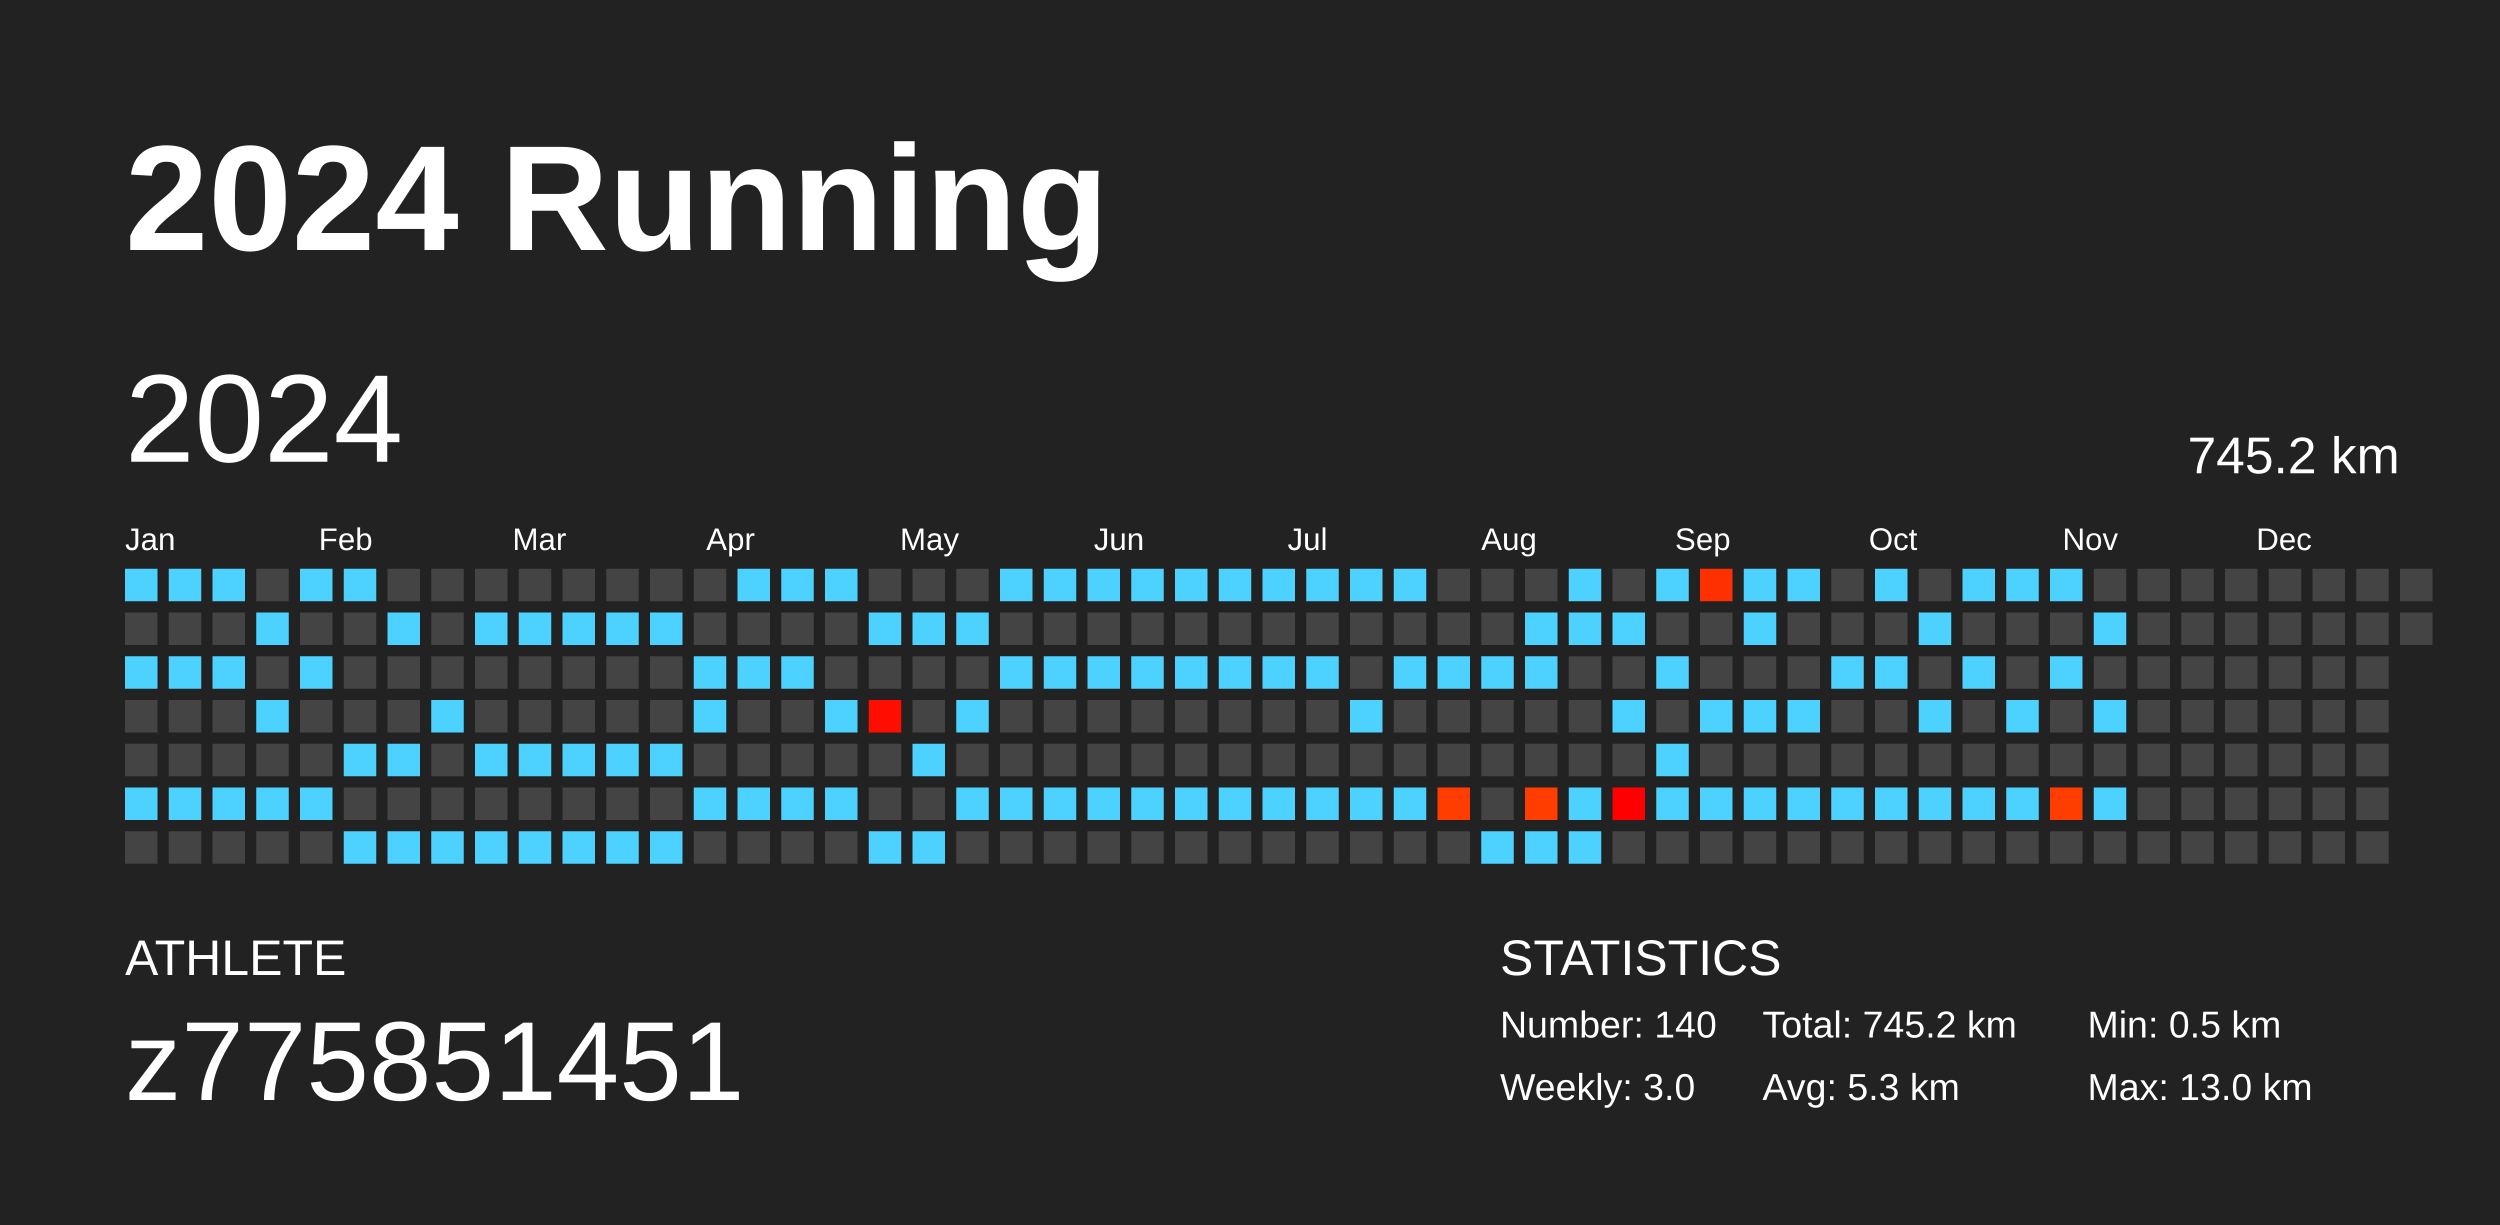
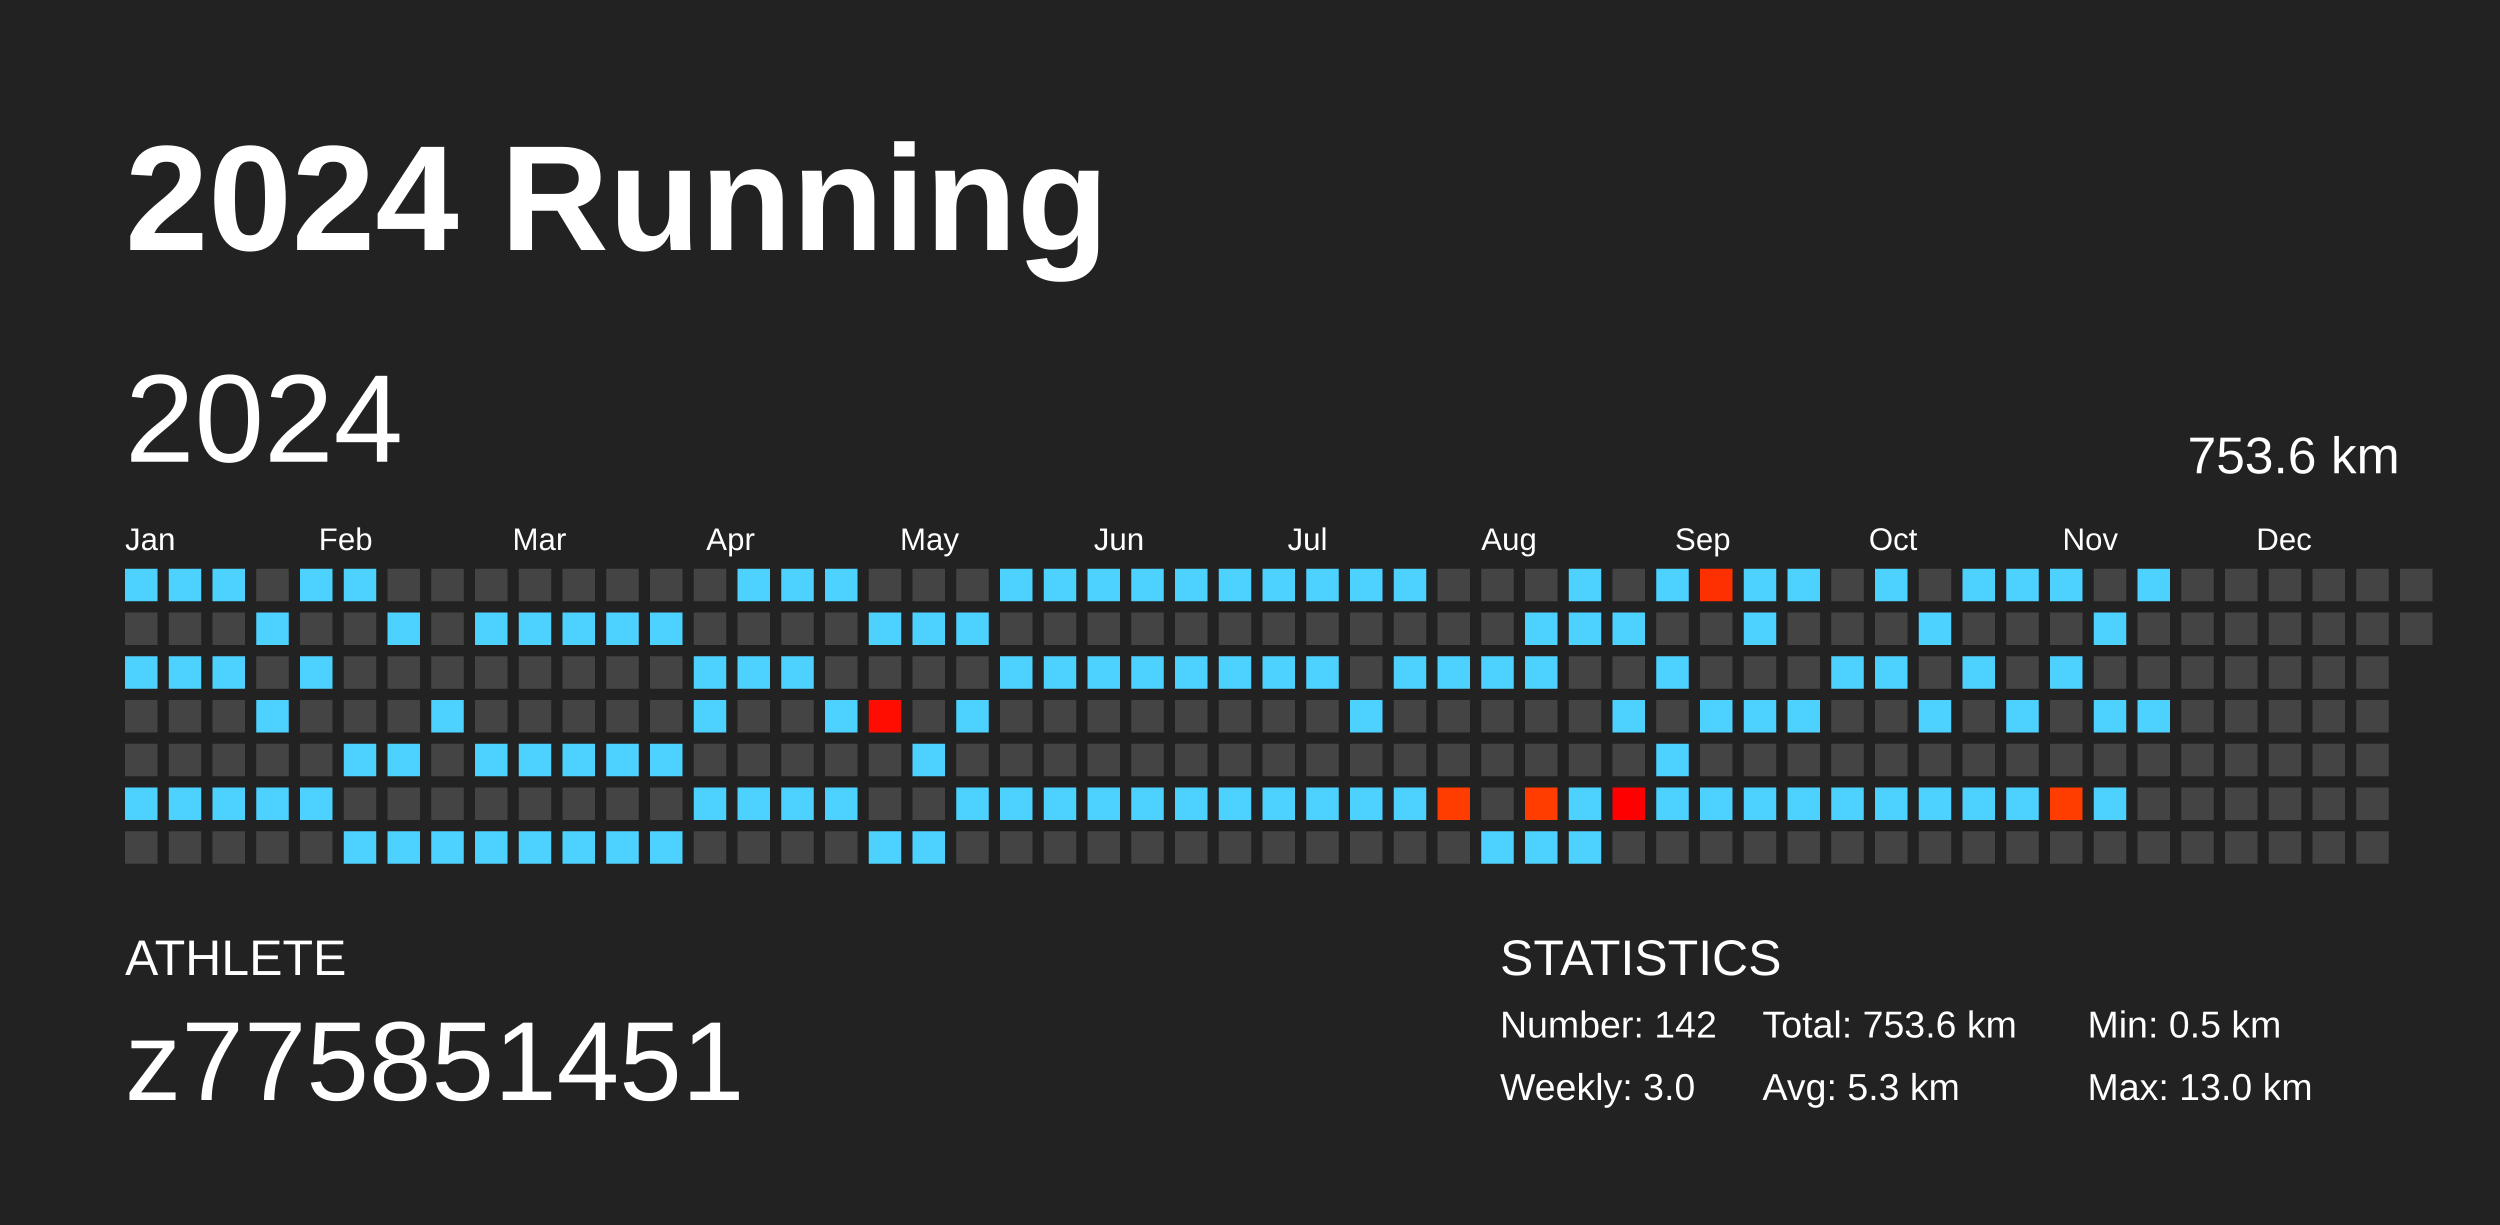
<svg xmlns="http://www.w3.org/2000/svg" baseProfile="full" height="98mm" version="1.1" viewBox="0,0,200,98" width="200mm">
  <defs />
  <rect fill="#222222" height="98" width="200" x="0" y="0" />
  <text fill="#FFFFFF" style="font-size:12px; font-family:Arial; font-weight:bold;" x="10" y="20">2024 Running</text>
  <text fill="#FFFFFF" style="font-size:4px; font-family:Arial" x="10" y="78">ATHLETE</text>
  <text fill="#FFFFFF" style="font-size:9px; font-family:Arial" x="10" y="88">z775851451</text>
  <text fill="#FFFFFF" style="font-size:4px; font-family:Arial" x="120" y="78">STATISTICS</text>
-   <text fill="#FFFFFF" style="font-size:3px; font-family:Arial" x="120" y="83">Number: 140</text>
+   <text fill="#FFFFFF" style="font-size:3px; font-family:Arial" x="120" y="83">Number: 142</text>
  <text fill="#FFFFFF" style="font-size:3px; font-family:Arial" x="120" y="88">Weekly: 3.0</text>
-   <text fill="#FFFFFF" style="font-size:3px; font-family:Arial" x="141" y="83">Total: 745.2 km</text>
+   <text fill="#FFFFFF" style="font-size:3px; font-family:Arial" x="141" y="83">Total: 753.6 km</text>
  <text fill="#FFFFFF" style="font-size:3px; font-family:Arial" x="141" y="88">Avg: 5.3 km</text>
  <text fill="#FFFFFF" style="font-size:3px; font-family:Arial" x="167" y="83">Min: 0.5 km</text>
  <text fill="#FFFFFF" style="font-size:3px; font-family:Arial" x="167" y="88">Max: 13.0 km</text>
  <text dominant-baseline="hanging" fill="#FFFFFF" style="font-size:10.0px; font-family:Arial;" x="10" y="30">2024</text>
-   <text dominant-baseline="hanging" fill="#FFFFFF" style="font-size:4.125px; font-family:Arial;" x="175" y="35">745.2 km</text>
+   <text dominant-baseline="hanging" fill="#FFFFFF" style="font-size:4.125px; font-family:Arial;" x="175" y="35">753.6 km</text>
  <text fill="#FFFFFF" style="font-size:2.5px; font-family:Arial" x="10.0" y="44">Jan</text>
  <text fill="#FFFFFF" style="font-size:2.5px; font-family:Arial" x="25.5" y="44">Feb</text>
  <text fill="#FFFFFF" style="font-size:2.5px; font-family:Arial" x="41.0" y="44">Mar</text>
  <text fill="#FFFFFF" style="font-size:2.5px; font-family:Arial" x="56.5" y="44">Apr</text>
  <text fill="#FFFFFF" style="font-size:2.5px; font-family:Arial" x="72.0" y="44">May</text>
  <text fill="#FFFFFF" style="font-size:2.5px; font-family:Arial" x="87.5" y="44">Jun</text>
  <text fill="#FFFFFF" style="font-size:2.5px; font-family:Arial" x="103.0" y="44">Jul</text>
  <text fill="#FFFFFF" style="font-size:2.5px; font-family:Arial" x="118.5" y="44">Aug</text>
  <text fill="#FFFFFF" style="font-size:2.5px; font-family:Arial" x="134.0" y="44">Sep</text>
  <text fill="#FFFFFF" style="font-size:2.5px; font-family:Arial" x="149.5" y="44">Oct</text>
  <text fill="#FFFFFF" style="font-size:2.5px; font-family:Arial" x="165.0" y="44">Nov</text>
  <text fill="#FFFFFF" style="font-size:2.5px; font-family:Arial" x="180.5" y="44">Dec</text>
  <rect fill="#4dd2ff" height="2.6" width="2.6" x="10.0" y="45.5" />
  <rect fill="#444444" height="2.6" width="2.6" x="10.0" y="49.0" />
  <rect fill="#4dd2ff" height="2.6" width="2.6" x="10.0" y="52.5" />
  <rect fill="#444444" height="2.6" width="2.6" x="10.0" y="56.0" />
  <rect fill="#444444" height="2.6" width="2.6" x="10.0" y="59.5" />
  <rect fill="#4dd2ff" height="2.6" width="2.6" x="10.0" y="63.0" />
  <rect fill="#444444" height="2.6" width="2.6" x="10.0" y="66.5" />
  <rect fill="#4dd2ff" height="2.6" width="2.6" x="13.5" y="45.5" />
  <rect fill="#444444" height="2.6" width="2.6" x="13.5" y="49.0" />
  <rect fill="#4dd2ff" height="2.6" width="2.6" x="13.5" y="52.5" />
  <rect fill="#444444" height="2.6" width="2.6" x="13.5" y="56.0" />
  <rect fill="#444444" height="2.6" width="2.6" x="13.5" y="59.5" />
  <rect fill="#4dd2ff" height="2.6" width="2.6" x="13.5" y="63.0" />
  <rect fill="#444444" height="2.6" width="2.6" x="13.5" y="66.5" />
  <rect fill="#4dd2ff" height="2.6" width="2.6" x="17.0" y="45.5" />
  <rect fill="#444444" height="2.6" width="2.6" x="17.0" y="49.0" />
  <rect fill="#4dd2ff" height="2.6" width="2.6" x="17.0" y="52.5" />
  <rect fill="#444444" height="2.6" width="2.6" x="17.0" y="56.0" />
  <rect fill="#444444" height="2.6" width="2.6" x="17.0" y="59.5" />
  <rect fill="#4dd2ff" height="2.6" width="2.6" x="17.0" y="63.0" />
  <rect fill="#444444" height="2.6" width="2.6" x="17.0" y="66.5" />
  <rect fill="#444444" height="2.6" width="2.6" x="20.5" y="45.5" />
  <rect fill="#4dd2ff" height="2.6" width="2.6" x="20.5" y="49.0" />
  <rect fill="#444444" height="2.6" width="2.6" x="20.5" y="52.5" />
  <rect fill="#4dd2ff" height="2.6" width="2.6" x="20.5" y="56.0" />
  <rect fill="#444444" height="2.6" width="2.6" x="20.5" y="59.5" />
  <rect fill="#4dd2ff" height="2.6" width="2.6" x="20.5" y="63.0" />
  <rect fill="#444444" height="2.6" width="2.6" x="20.5" y="66.5" />
  <rect fill="#4dd2ff" height="2.6" width="2.6" x="24.0" y="45.5" />
  <rect fill="#444444" height="2.6" width="2.6" x="24.0" y="49.0" />
  <rect fill="#4dd2ff" height="2.6" width="2.6" x="24.0" y="52.5" />
  <rect fill="#444444" height="2.6" width="2.6" x="24.0" y="56.0" />
  <rect fill="#444444" height="2.6" width="2.6" x="24.0" y="59.5" />
  <rect fill="#4dd2ff" height="2.6" width="2.6" x="24.0" y="63.0" />
  <rect fill="#444444" height="2.6" width="2.6" x="24.0" y="66.5" />
  <rect fill="#4dd2ff" height="2.6" width="2.6" x="27.5" y="45.5" />
  <rect fill="#444444" height="2.6" width="2.6" x="27.5" y="49.0" />
  <rect fill="#444444" height="2.6" width="2.6" x="27.5" y="52.5" />
  <rect fill="#444444" height="2.6" width="2.6" x="27.5" y="56.0" />
  <rect fill="#4dd2ff" height="2.6" width="2.6" x="27.5" y="59.5" />
  <rect fill="#444444" height="2.6" width="2.6" x="27.5" y="63.0" />
  <rect fill="#4dd2ff" height="2.6" width="2.6" x="27.5" y="66.5" />
  <rect fill="#444444" height="2.6" width="2.6" x="31.0" y="45.5" />
  <rect fill="#4dd2ff" height="2.6" width="2.6" x="31.0" y="49.0" />
  <rect fill="#444444" height="2.6" width="2.6" x="31.0" y="52.5" />
  <rect fill="#444444" height="2.6" width="2.6" x="31.0" y="56.0" />
  <rect fill="#4dd2ff" height="2.6" width="2.6" x="31.0" y="59.5" />
  <rect fill="#444444" height="2.6" width="2.6" x="31.0" y="63.0" />
  <rect fill="#4dd2ff" height="2.6" width="2.6" x="31.0" y="66.5" />
  <rect fill="#444444" height="2.6" width="2.6" x="34.5" y="45.5" />
  <rect fill="#444444" height="2.6" width="2.6" x="34.5" y="49.0" />
  <rect fill="#444444" height="2.6" width="2.6" x="34.5" y="52.5" />
  <rect fill="#4dd2ff" height="2.6" width="2.6" x="34.5" y="56.0" />
  <rect fill="#444444" height="2.6" width="2.6" x="34.5" y="59.5" />
  <rect fill="#444444" height="2.6" width="2.6" x="34.5" y="63.0" />
  <rect fill="#4dd2ff" height="2.6" width="2.6" x="34.5" y="66.5" />
  <rect fill="#444444" height="2.6" width="2.6" x="38.0" y="45.5" />
  <rect fill="#4dd2ff" height="2.6" width="2.6" x="38.0" y="49.0" />
  <rect fill="#444444" height="2.6" width="2.6" x="38.0" y="52.5" />
  <rect fill="#444444" height="2.6" width="2.6" x="38.0" y="56.0" />
  <rect fill="#4dd2ff" height="2.6" width="2.6" x="38.0" y="59.5" />
  <rect fill="#444444" height="2.6" width="2.6" x="38.0" y="63.0" />
  <rect fill="#4dd2ff" height="2.6" width="2.6" x="38.0" y="66.5" />
  <rect fill="#444444" height="2.6" width="2.6" x="41.5" y="45.5" />
  <rect fill="#4dd2ff" height="2.6" width="2.6" x="41.5" y="49.0" />
  <rect fill="#444444" height="2.6" width="2.6" x="41.5" y="52.5" />
  <rect fill="#444444" height="2.6" width="2.6" x="41.5" y="56.0" />
  <rect fill="#4dd2ff" height="2.6" width="2.6" x="41.5" y="59.5" />
  <rect fill="#444444" height="2.6" width="2.6" x="41.5" y="63.0" />
  <rect fill="#4dd2ff" height="2.6" width="2.6" x="41.5" y="66.5" />
  <rect fill="#444444" height="2.6" width="2.6" x="45.0" y="45.5" />
  <rect fill="#4dd2ff" height="2.6" width="2.6" x="45.0" y="49.0" />
  <rect fill="#444444" height="2.6" width="2.6" x="45.0" y="52.5" />
  <rect fill="#444444" height="2.6" width="2.6" x="45.0" y="56.0" />
  <rect fill="#4dd2ff" height="2.6" width="2.6" x="45.0" y="59.5" />
  <rect fill="#444444" height="2.6" width="2.6" x="45.0" y="63.0" />
  <rect fill="#4dd2ff" height="2.6" width="2.6" x="45.0" y="66.5" />
  <rect fill="#444444" height="2.6" width="2.6" x="48.5" y="45.5" />
  <rect fill="#4dd2ff" height="2.6" width="2.6" x="48.5" y="49.0" />
  <rect fill="#444444" height="2.6" width="2.6" x="48.5" y="52.5" />
  <rect fill="#444444" height="2.6" width="2.6" x="48.5" y="56.0" />
  <rect fill="#4dd2ff" height="2.6" width="2.6" x="48.5" y="59.5" />
  <rect fill="#444444" height="2.6" width="2.6" x="48.5" y="63.0" />
  <rect fill="#4dd2ff" height="2.6" width="2.6" x="48.5" y="66.5" />
  <rect fill="#444444" height="2.6" width="2.6" x="52.0" y="45.5" />
  <rect fill="#4dd2ff" height="2.6" width="2.6" x="52.0" y="49.0" />
  <rect fill="#444444" height="2.6" width="2.6" x="52.0" y="52.5" />
  <rect fill="#444444" height="2.6" width="2.6" x="52.0" y="56.0" />
  <rect fill="#4dd2ff" height="2.6" width="2.6" x="52.0" y="59.5" />
  <rect fill="#444444" height="2.6" width="2.6" x="52.0" y="63.0" />
  <rect fill="#4dd2ff" height="2.6" width="2.6" x="52.0" y="66.5" />
  <rect fill="#444444" height="2.6" width="2.6" x="55.5" y="45.5" />
  <rect fill="#444444" height="2.6" width="2.6" x="55.5" y="49.0" />
  <rect fill="#4dd2ff" height="2.6" width="2.6" x="55.5" y="52.5" />
  <rect fill="#4dd2ff" height="2.6" width="2.6" x="55.5" y="56.0" />
  <rect fill="#444444" height="2.6" width="2.6" x="55.5" y="59.5" />
  <rect fill="#4dd2ff" height="2.6" width="2.6" x="55.5" y="63.0" />
  <rect fill="#444444" height="2.6" width="2.6" x="55.5" y="66.5" />
  <rect fill="#4dd2ff" height="2.6" width="2.6" x="59.0" y="45.5" />
  <rect fill="#444444" height="2.6" width="2.6" x="59.0" y="49.0" />
  <rect fill="#4dd2ff" height="2.6" width="2.6" x="59.0" y="52.5" />
  <rect fill="#444444" height="2.6" width="2.6" x="59.0" y="56.0" />
  <rect fill="#444444" height="2.6" width="2.6" x="59.0" y="59.5" />
  <rect fill="#4dd2ff" height="2.6" width="2.6" x="59.0" y="63.0" />
  <rect fill="#444444" height="2.6" width="2.6" x="59.0" y="66.5" />
  <rect fill="#4dd2ff" height="2.6" width="2.6" x="62.5" y="45.5" />
  <rect fill="#444444" height="2.6" width="2.6" x="62.5" y="49.0" />
  <rect fill="#4dd2ff" height="2.6" width="2.6" x="62.5" y="52.5" />
  <rect fill="#444444" height="2.6" width="2.6" x="62.5" y="56.0" />
  <rect fill="#444444" height="2.6" width="2.6" x="62.5" y="59.5" />
  <rect fill="#4dd2ff" height="2.6" width="2.6" x="62.5" y="63.0" />
  <rect fill="#444444" height="2.6" width="2.6" x="62.5" y="66.5" />
  <rect fill="#4dd2ff" height="2.6" width="2.6" x="66.0" y="45.5" />
  <rect fill="#444444" height="2.6" width="2.6" x="66.0" y="49.0" />
  <rect fill="#444444" height="2.6" width="2.6" x="66.0" y="52.5" />
  <rect fill="#4dd2ff" height="2.6" width="2.6" x="66.0" y="56.0" />
  <rect fill="#444444" height="2.6" width="2.6" x="66.0" y="59.5" />
  <rect fill="#4dd2ff" height="2.6" width="2.6" x="66.0" y="63.0" />
  <rect fill="#444444" height="2.6" width="2.6" x="66.0" y="66.5" />
  <rect fill="#444444" height="2.6" width="2.6" x="69.5" y="45.5" />
  <rect fill="#4dd2ff" height="2.6" width="2.6" x="69.5" y="49.0" />
  <rect fill="#444444" height="2.6" width="2.6" x="69.5" y="52.5" />
  <rect fill="#ff0d00" height="2.6" width="2.6" x="69.5" y="56.0" />
  <rect fill="#444444" height="2.6" width="2.6" x="69.5" y="59.5" />
  <rect fill="#444444" height="2.6" width="2.6" x="69.5" y="63.0" />
  <rect fill="#4dd2ff" height="2.6" width="2.6" x="69.5" y="66.5" />
  <rect fill="#444444" height="2.6" width="2.6" x="73.0" y="45.5" />
  <rect fill="#4dd2ff" height="2.6" width="2.6" x="73.0" y="49.0" />
  <rect fill="#444444" height="2.6" width="2.6" x="73.0" y="52.5" />
  <rect fill="#444444" height="2.6" width="2.6" x="73.0" y="56.0" />
  <rect fill="#4dd2ff" height="2.6" width="2.6" x="73.0" y="59.5" />
  <rect fill="#444444" height="2.6" width="2.6" x="73.0" y="63.0" />
  <rect fill="#4dd2ff" height="2.6" width="2.6" x="73.0" y="66.5" />
  <rect fill="#444444" height="2.6" width="2.6" x="76.5" y="45.5" />
  <rect fill="#4dd2ff" height="2.6" width="2.6" x="76.5" y="49.0" />
  <rect fill="#444444" height="2.6" width="2.6" x="76.5" y="52.5" />
  <rect fill="#4dd2ff" height="2.6" width="2.6" x="76.5" y="56.0" />
  <rect fill="#444444" height="2.6" width="2.6" x="76.5" y="59.5" />
  <rect fill="#4dd2ff" height="2.6" width="2.6" x="76.5" y="63.0" />
  <rect fill="#444444" height="2.6" width="2.6" x="76.5" y="66.5" />
  <rect fill="#4dd2ff" height="2.6" width="2.6" x="80.0" y="45.5" />
  <rect fill="#444444" height="2.6" width="2.6" x="80.0" y="49.0" />
  <rect fill="#4dd2ff" height="2.6" width="2.6" x="80.0" y="52.5" />
  <rect fill="#444444" height="2.6" width="2.6" x="80.0" y="56.0" />
  <rect fill="#444444" height="2.6" width="2.6" x="80.0" y="59.5" />
  <rect fill="#4dd2ff" height="2.6" width="2.6" x="80.0" y="63.0" />
  <rect fill="#444444" height="2.6" width="2.6" x="80.0" y="66.5" />
  <rect fill="#4dd2ff" height="2.6" width="2.6" x="83.5" y="45.5" />
  <rect fill="#444444" height="2.6" width="2.6" x="83.5" y="49.0" />
  <rect fill="#4dd2ff" height="2.6" width="2.6" x="83.5" y="52.5" />
  <rect fill="#444444" height="2.6" width="2.6" x="83.5" y="56.0" />
  <rect fill="#444444" height="2.6" width="2.6" x="83.5" y="59.5" />
  <rect fill="#4dd2ff" height="2.6" width="2.6" x="83.5" y="63.0" />
  <rect fill="#444444" height="2.6" width="2.6" x="83.5" y="66.5" />
  <rect fill="#4dd2ff" height="2.6" width="2.6" x="87.0" y="45.5" />
  <rect fill="#444444" height="2.6" width="2.6" x="87.0" y="49.0" />
  <rect fill="#4dd2ff" height="2.6" width="2.6" x="87.0" y="52.5" />
  <rect fill="#444444" height="2.6" width="2.6" x="87.0" y="56.0" />
  <rect fill="#444444" height="2.6" width="2.6" x="87.0" y="59.5" />
  <rect fill="#4dd2ff" height="2.6" width="2.6" x="87.0" y="63.0" />
  <rect fill="#444444" height="2.6" width="2.6" x="87.0" y="66.5" />
  <rect fill="#4dd2ff" height="2.6" width="2.6" x="90.5" y="45.5" />
  <rect fill="#444444" height="2.6" width="2.6" x="90.5" y="49.0" />
  <rect fill="#4dd2ff" height="2.6" width="2.6" x="90.5" y="52.5" />
  <rect fill="#444444" height="2.6" width="2.6" x="90.5" y="56.0" />
  <rect fill="#444444" height="2.6" width="2.6" x="90.5" y="59.5" />
  <rect fill="#4dd2ff" height="2.6" width="2.6" x="90.5" y="63.0" />
  <rect fill="#444444" height="2.6" width="2.6" x="90.5" y="66.5" />
  <rect fill="#4dd2ff" height="2.6" width="2.6" x="94.0" y="45.5" />
  <rect fill="#444444" height="2.6" width="2.6" x="94.0" y="49.0" />
  <rect fill="#4dd2ff" height="2.6" width="2.6" x="94.0" y="52.5" />
  <rect fill="#444444" height="2.6" width="2.6" x="94.0" y="56.0" />
  <rect fill="#444444" height="2.6" width="2.6" x="94.0" y="59.5" />
  <rect fill="#4dd2ff" height="2.6" width="2.6" x="94.0" y="63.0" />
  <rect fill="#444444" height="2.6" width="2.6" x="94.0" y="66.5" />
  <rect fill="#4dd2ff" height="2.6" width="2.6" x="97.5" y="45.5" />
  <rect fill="#444444" height="2.6" width="2.6" x="97.5" y="49.0" />
  <rect fill="#4dd2ff" height="2.6" width="2.6" x="97.5" y="52.5" />
  <rect fill="#444444" height="2.6" width="2.6" x="97.5" y="56.0" />
  <rect fill="#444444" height="2.6" width="2.6" x="97.5" y="59.5" />
  <rect fill="#4dd2ff" height="2.6" width="2.6" x="97.5" y="63.0" />
  <rect fill="#444444" height="2.6" width="2.6" x="97.5" y="66.5" />
  <rect fill="#4dd2ff" height="2.6" width="2.6" x="101.0" y="45.5" />
  <rect fill="#444444" height="2.6" width="2.6" x="101.0" y="49.0" />
  <rect fill="#4dd2ff" height="2.6" width="2.6" x="101.0" y="52.5" />
  <rect fill="#444444" height="2.6" width="2.6" x="101.0" y="56.0" />
  <rect fill="#444444" height="2.6" width="2.6" x="101.0" y="59.5" />
  <rect fill="#4dd2ff" height="2.6" width="2.6" x="101.0" y="63.0" />
  <rect fill="#444444" height="2.6" width="2.6" x="101.0" y="66.5" />
  <rect fill="#4dd2ff" height="2.6" width="2.6" x="104.5" y="45.5" />
  <rect fill="#444444" height="2.6" width="2.6" x="104.5" y="49.0" />
  <rect fill="#4dd2ff" height="2.6" width="2.6" x="104.5" y="52.5" />
  <rect fill="#444444" height="2.6" width="2.6" x="104.5" y="56.0" />
  <rect fill="#444444" height="2.6" width="2.6" x="104.5" y="59.5" />
  <rect fill="#4dd2ff" height="2.6" width="2.6" x="104.5" y="63.0" />
  <rect fill="#444444" height="2.6" width="2.6" x="104.5" y="66.5" />
  <rect fill="#4dd2ff" height="2.6" width="2.6" x="108.0" y="45.5" />
  <rect fill="#444444" height="2.6" width="2.6" x="108.0" y="49.0" />
  <rect fill="#444444" height="2.6" width="2.6" x="108.0" y="52.5" />
  <rect fill="#4dd2ff" height="2.6" width="2.6" x="108.0" y="56.0" />
  <rect fill="#444444" height="2.6" width="2.6" x="108.0" y="59.5" />
  <rect fill="#4dd2ff" height="2.6" width="2.6" x="108.0" y="63.0" />
  <rect fill="#444444" height="2.6" width="2.6" x="108.0" y="66.5" />
  <rect fill="#4dd2ff" height="2.6" width="2.6" x="111.5" y="45.5" />
  <rect fill="#444444" height="2.6" width="2.6" x="111.5" y="49.0" />
  <rect fill="#4dd2ff" height="2.6" width="2.6" x="111.5" y="52.5" />
  <rect fill="#444444" height="2.6" width="2.6" x="111.5" y="56.0" />
  <rect fill="#444444" height="2.6" width="2.6" x="111.5" y="59.5" />
  <rect fill="#4dd2ff" height="2.6" width="2.6" x="111.5" y="63.0" />
  <rect fill="#444444" height="2.6" width="2.6" x="111.5" y="66.5" />
  <rect fill="#444444" height="2.6" width="2.6" x="115.0" y="45.5" />
  <rect fill="#444444" height="2.6" width="2.6" x="115.0" y="49.0" />
  <rect fill="#4dd2ff" height="2.6" width="2.6" x="115.0" y="52.5" />
  <rect fill="#444444" height="2.6" width="2.6" x="115.0" y="56.0" />
  <rect fill="#444444" height="2.6" width="2.6" x="115.0" y="59.5" />
  <rect fill="#ff3d00" height="2.6" width="2.6" x="115.0" y="63.0" />
  <rect fill="#444444" height="2.6" width="2.6" x="115.0" y="66.5" />
  <rect fill="#444444" height="2.6" width="2.6" x="118.5" y="45.5" />
  <rect fill="#444444" height="2.6" width="2.6" x="118.5" y="49.0" />
  <rect fill="#4dd2ff" height="2.6" width="2.6" x="118.5" y="52.5" />
  <rect fill="#444444" height="2.6" width="2.6" x="118.5" y="56.0" />
  <rect fill="#444444" height="2.6" width="2.6" x="118.5" y="59.5" />
  <rect fill="#444444" height="2.6" width="2.6" x="118.5" y="63.0" />
  <rect fill="#4dd2ff" height="2.6" width="2.6" x="118.5" y="66.5" />
  <rect fill="#444444" height="2.6" width="2.6" x="122.0" y="45.5" />
  <rect fill="#4dd2ff" height="2.6" width="2.6" x="122.0" y="49.0" />
  <rect fill="#4dd2ff" height="2.6" width="2.6" x="122.0" y="52.5" />
  <rect fill="#444444" height="2.6" width="2.6" x="122.0" y="56.0" />
  <rect fill="#444444" height="2.6" width="2.6" x="122.0" y="59.5" />
  <rect fill="#ff3d00" height="2.6" width="2.6" x="122.0" y="63.0" />
  <rect fill="#4dd2ff" height="2.6" width="2.6" x="122.0" y="66.5" />
  <rect fill="#4dd2ff" height="2.6" width="2.6" x="125.5" y="45.5" />
  <rect fill="#4dd2ff" height="2.6" width="2.6" x="125.5" y="49.0" />
  <rect fill="#444444" height="2.6" width="2.6" x="125.5" y="52.5" />
  <rect fill="#444444" height="2.6" width="2.6" x="125.5" y="56.0" />
  <rect fill="#444444" height="2.6" width="2.6" x="125.5" y="59.5" />
  <rect fill="#4dd2ff" height="2.6" width="2.6" x="125.5" y="63.0" />
  <rect fill="#4dd2ff" height="2.6" width="2.6" x="125.5" y="66.5" />
  <rect fill="#444444" height="2.6" width="2.6" x="129.0" y="45.5" />
  <rect fill="#4dd2ff" height="2.6" width="2.6" x="129.0" y="49.0" />
  <rect fill="#444444" height="2.6" width="2.6" x="129.0" y="52.5" />
  <rect fill="#4dd2ff" height="2.6" width="2.6" x="129.0" y="56.0" />
  <rect fill="#444444" height="2.6" width="2.6" x="129.0" y="59.5" />
  <rect fill="#ff0000" height="2.6" width="2.6" x="129.0" y="63.0" />
  <rect fill="#444444" height="2.6" width="2.6" x="129.0" y="66.5" />
  <rect fill="#4dd2ff" height="2.6" width="2.6" x="132.5" y="45.5" />
  <rect fill="#444444" height="2.6" width="2.6" x="132.5" y="49.0" />
  <rect fill="#4dd2ff" height="2.6" width="2.6" x="132.5" y="52.5" />
  <rect fill="#444444" height="2.6" width="2.6" x="132.5" y="56.0" />
  <rect fill="#4dd2ff" height="2.6" width="2.6" x="132.5" y="59.5" />
  <rect fill="#4dd2ff" height="2.6" width="2.6" x="132.5" y="63.0" />
  <rect fill="#444444" height="2.6" width="2.6" x="132.5" y="66.5" />
  <rect fill="#ff3000" height="2.6" width="2.6" x="136.0" y="45.5" />
  <rect fill="#444444" height="2.6" width="2.6" x="136.0" y="49.0" />
  <rect fill="#444444" height="2.6" width="2.6" x="136.0" y="52.5" />
  <rect fill="#4dd2ff" height="2.6" width="2.6" x="136.0" y="56.0" />
  <rect fill="#444444" height="2.6" width="2.6" x="136.0" y="59.5" />
  <rect fill="#4dd2ff" height="2.6" width="2.6" x="136.0" y="63.0" />
  <rect fill="#444444" height="2.6" width="2.6" x="136.0" y="66.5" />
  <rect fill="#4dd2ff" height="2.6" width="2.6" x="139.5" y="45.5" />
  <rect fill="#4dd2ff" height="2.6" width="2.6" x="139.5" y="49.0" />
  <rect fill="#444444" height="2.6" width="2.6" x="139.5" y="52.5" />
  <rect fill="#4dd2ff" height="2.6" width="2.6" x="139.5" y="56.0" />
  <rect fill="#444444" height="2.6" width="2.6" x="139.5" y="59.5" />
  <rect fill="#4dd2ff" height="2.6" width="2.6" x="139.5" y="63.0" />
  <rect fill="#444444" height="2.6" width="2.6" x="139.5" y="66.5" />
  <rect fill="#4dd2ff" height="2.6" width="2.6" x="143.0" y="45.5" />
  <rect fill="#444444" height="2.6" width="2.6" x="143.0" y="49.0" />
  <rect fill="#444444" height="2.6" width="2.6" x="143.0" y="52.5" />
  <rect fill="#4dd2ff" height="2.6" width="2.6" x="143.0" y="56.0" />
  <rect fill="#444444" height="2.6" width="2.6" x="143.0" y="59.5" />
  <rect fill="#4dd2ff" height="2.6" width="2.6" x="143.0" y="63.0" />
  <rect fill="#444444" height="2.6" width="2.6" x="143.0" y="66.5" />
  <rect fill="#444444" height="2.6" width="2.6" x="146.5" y="45.5" />
  <rect fill="#444444" height="2.6" width="2.6" x="146.5" y="49.0" />
  <rect fill="#4dd2ff" height="2.6" width="2.6" x="146.5" y="52.5" />
  <rect fill="#444444" height="2.6" width="2.6" x="146.5" y="56.0" />
  <rect fill="#444444" height="2.6" width="2.6" x="146.5" y="59.5" />
  <rect fill="#4dd2ff" height="2.6" width="2.6" x="146.5" y="63.0" />
  <rect fill="#444444" height="2.6" width="2.6" x="146.5" y="66.5" />
  <rect fill="#4dd2ff" height="2.6" width="2.6" x="150.0" y="45.5" />
  <rect fill="#444444" height="2.6" width="2.6" x="150.0" y="49.0" />
  <rect fill="#4dd2ff" height="2.6" width="2.6" x="150.0" y="52.5" />
  <rect fill="#444444" height="2.6" width="2.6" x="150.0" y="56.0" />
  <rect fill="#444444" height="2.6" width="2.6" x="150.0" y="59.5" />
  <rect fill="#4dd2ff" height="2.6" width="2.6" x="150.0" y="63.0" />
  <rect fill="#444444" height="2.6" width="2.6" x="150.0" y="66.5" />
  <rect fill="#444444" height="2.6" width="2.6" x="153.5" y="45.5" />
  <rect fill="#4dd2ff" height="2.6" width="2.6" x="153.5" y="49.0" />
  <rect fill="#444444" height="2.6" width="2.6" x="153.5" y="52.5" />
  <rect fill="#4dd2ff" height="2.6" width="2.6" x="153.5" y="56.0" />
  <rect fill="#444444" height="2.6" width="2.6" x="153.5" y="59.5" />
  <rect fill="#4dd2ff" height="2.6" width="2.6" x="153.5" y="63.0" />
  <rect fill="#444444" height="2.6" width="2.6" x="153.5" y="66.5" />
  <rect fill="#4dd2ff" height="2.6" width="2.6" x="157.0" y="45.5" />
  <rect fill="#444444" height="2.6" width="2.6" x="157.0" y="49.0" />
  <rect fill="#4dd2ff" height="2.6" width="2.6" x="157.0" y="52.5" />
  <rect fill="#444444" height="2.6" width="2.6" x="157.0" y="56.0" />
  <rect fill="#444444" height="2.6" width="2.6" x="157.0" y="59.5" />
  <rect fill="#4dd2ff" height="2.6" width="2.6" x="157.0" y="63.0" />
  <rect fill="#444444" height="2.6" width="2.6" x="157.0" y="66.5" />
  <rect fill="#4dd2ff" height="2.6" width="2.6" x="160.5" y="45.5" />
  <rect fill="#444444" height="2.6" width="2.6" x="160.5" y="49.0" />
  <rect fill="#444444" height="2.6" width="2.6" x="160.5" y="52.5" />
  <rect fill="#4dd2ff" height="2.6" width="2.6" x="160.5" y="56.0" />
  <rect fill="#444444" height="2.6" width="2.6" x="160.5" y="59.5" />
  <rect fill="#4dd2ff" height="2.6" width="2.6" x="160.5" y="63.0" />
  <rect fill="#444444" height="2.6" width="2.6" x="160.5" y="66.5" />
  <rect fill="#4dd2ff" height="2.6" width="2.6" x="164.0" y="45.5" />
  <rect fill="#444444" height="2.6" width="2.6" x="164.0" y="49.0" />
  <rect fill="#4dd2ff" height="2.6" width="2.6" x="164.0" y="52.5" />
  <rect fill="#444444" height="2.6" width="2.6" x="164.0" y="56.0" />
  <rect fill="#444444" height="2.6" width="2.6" x="164.0" y="59.5" />
  <rect fill="#ff3d00" height="2.6" width="2.6" x="164.0" y="63.0" />
  <rect fill="#444444" height="2.6" width="2.6" x="164.0" y="66.5" />
  <rect fill="#444444" height="2.6" width="2.6" x="167.5" y="45.5" />
  <rect fill="#4dd2ff" height="2.6" width="2.6" x="167.5" y="49.0" />
  <rect fill="#444444" height="2.6" width="2.6" x="167.5" y="52.5" />
  <rect fill="#4dd2ff" height="2.6" width="2.6" x="167.5" y="56.0" />
  <rect fill="#444444" height="2.6" width="2.6" x="167.5" y="59.5" />
  <rect fill="#4dd2ff" height="2.6" width="2.6" x="167.5" y="63.0" />
  <rect fill="#444444" height="2.6" width="2.6" x="167.5" y="66.5" />
-   <rect fill="#444444" height="2.6" width="2.6" x="171.0" y="45.5" />
+   <rect fill="#4dd2ff" height="2.6" width="2.6" x="171.0" y="45.5" />
  <rect fill="#444444" height="2.6" width="2.6" x="171.0" y="49.0" />
  <rect fill="#444444" height="2.6" width="2.6" x="171.0" y="52.5" />
-   <rect fill="#444444" height="2.6" width="2.6" x="171.0" y="56.0" />
+   <rect fill="#4dd2ff" height="2.6" width="2.6" x="171.0" y="56.0" />
  <rect fill="#444444" height="2.6" width="2.6" x="171.0" y="59.5" />
  <rect fill="#444444" height="2.6" width="2.6" x="171.0" y="63.0" />
  <rect fill="#444444" height="2.6" width="2.6" x="171.0" y="66.5" />
  <rect fill="#444444" height="2.6" width="2.6" x="174.5" y="45.5" />
  <rect fill="#444444" height="2.6" width="2.6" x="174.5" y="49.0" />
  <rect fill="#444444" height="2.6" width="2.6" x="174.5" y="52.5" />
  <rect fill="#444444" height="2.6" width="2.6" x="174.5" y="56.0" />
  <rect fill="#444444" height="2.6" width="2.6" x="174.5" y="59.5" />
  <rect fill="#444444" height="2.6" width="2.6" x="174.5" y="63.0" />
  <rect fill="#444444" height="2.6" width="2.6" x="174.5" y="66.5" />
  <rect fill="#444444" height="2.6" width="2.6" x="178.0" y="45.5" />
  <rect fill="#444444" height="2.6" width="2.6" x="178.0" y="49.0" />
  <rect fill="#444444" height="2.6" width="2.6" x="178.0" y="52.5" />
  <rect fill="#444444" height="2.6" width="2.6" x="178.0" y="56.0" />
  <rect fill="#444444" height="2.6" width="2.6" x="178.0" y="59.5" />
  <rect fill="#444444" height="2.6" width="2.6" x="178.0" y="63.0" />
  <rect fill="#444444" height="2.6" width="2.6" x="178.0" y="66.5" />
  <rect fill="#444444" height="2.6" width="2.6" x="181.5" y="45.5" />
  <rect fill="#444444" height="2.6" width="2.6" x="181.5" y="49.0" />
  <rect fill="#444444" height="2.6" width="2.6" x="181.5" y="52.5" />
  <rect fill="#444444" height="2.6" width="2.6" x="181.5" y="56.0" />
  <rect fill="#444444" height="2.6" width="2.6" x="181.5" y="59.5" />
  <rect fill="#444444" height="2.6" width="2.6" x="181.5" y="63.0" />
  <rect fill="#444444" height="2.6" width="2.6" x="181.5" y="66.5" />
  <rect fill="#444444" height="2.6" width="2.6" x="185.0" y="45.5" />
  <rect fill="#444444" height="2.6" width="2.6" x="185.0" y="49.0" />
  <rect fill="#444444" height="2.6" width="2.6" x="185.0" y="52.5" />
  <rect fill="#444444" height="2.6" width="2.6" x="185.0" y="56.0" />
  <rect fill="#444444" height="2.6" width="2.6" x="185.0" y="59.5" />
  <rect fill="#444444" height="2.6" width="2.6" x="185.0" y="63.0" />
  <rect fill="#444444" height="2.6" width="2.6" x="185.0" y="66.5" />
  <rect fill="#444444" height="2.6" width="2.6" x="188.5" y="45.5" />
  <rect fill="#444444" height="2.6" width="2.6" x="188.5" y="49.0" />
  <rect fill="#444444" height="2.6" width="2.6" x="188.5" y="52.5" />
  <rect fill="#444444" height="2.6" width="2.6" x="188.5" y="56.0" />
  <rect fill="#444444" height="2.6" width="2.6" x="188.5" y="59.5" />
  <rect fill="#444444" height="2.6" width="2.6" x="188.5" y="63.0" />
  <rect fill="#444444" height="2.6" width="2.6" x="188.5" y="66.5" />
  <rect fill="#444444" height="2.6" width="2.6" x="192.0" y="45.5" />
  <rect fill="#444444" height="2.6" width="2.6" x="192.0" y="49.0" />
</svg>
